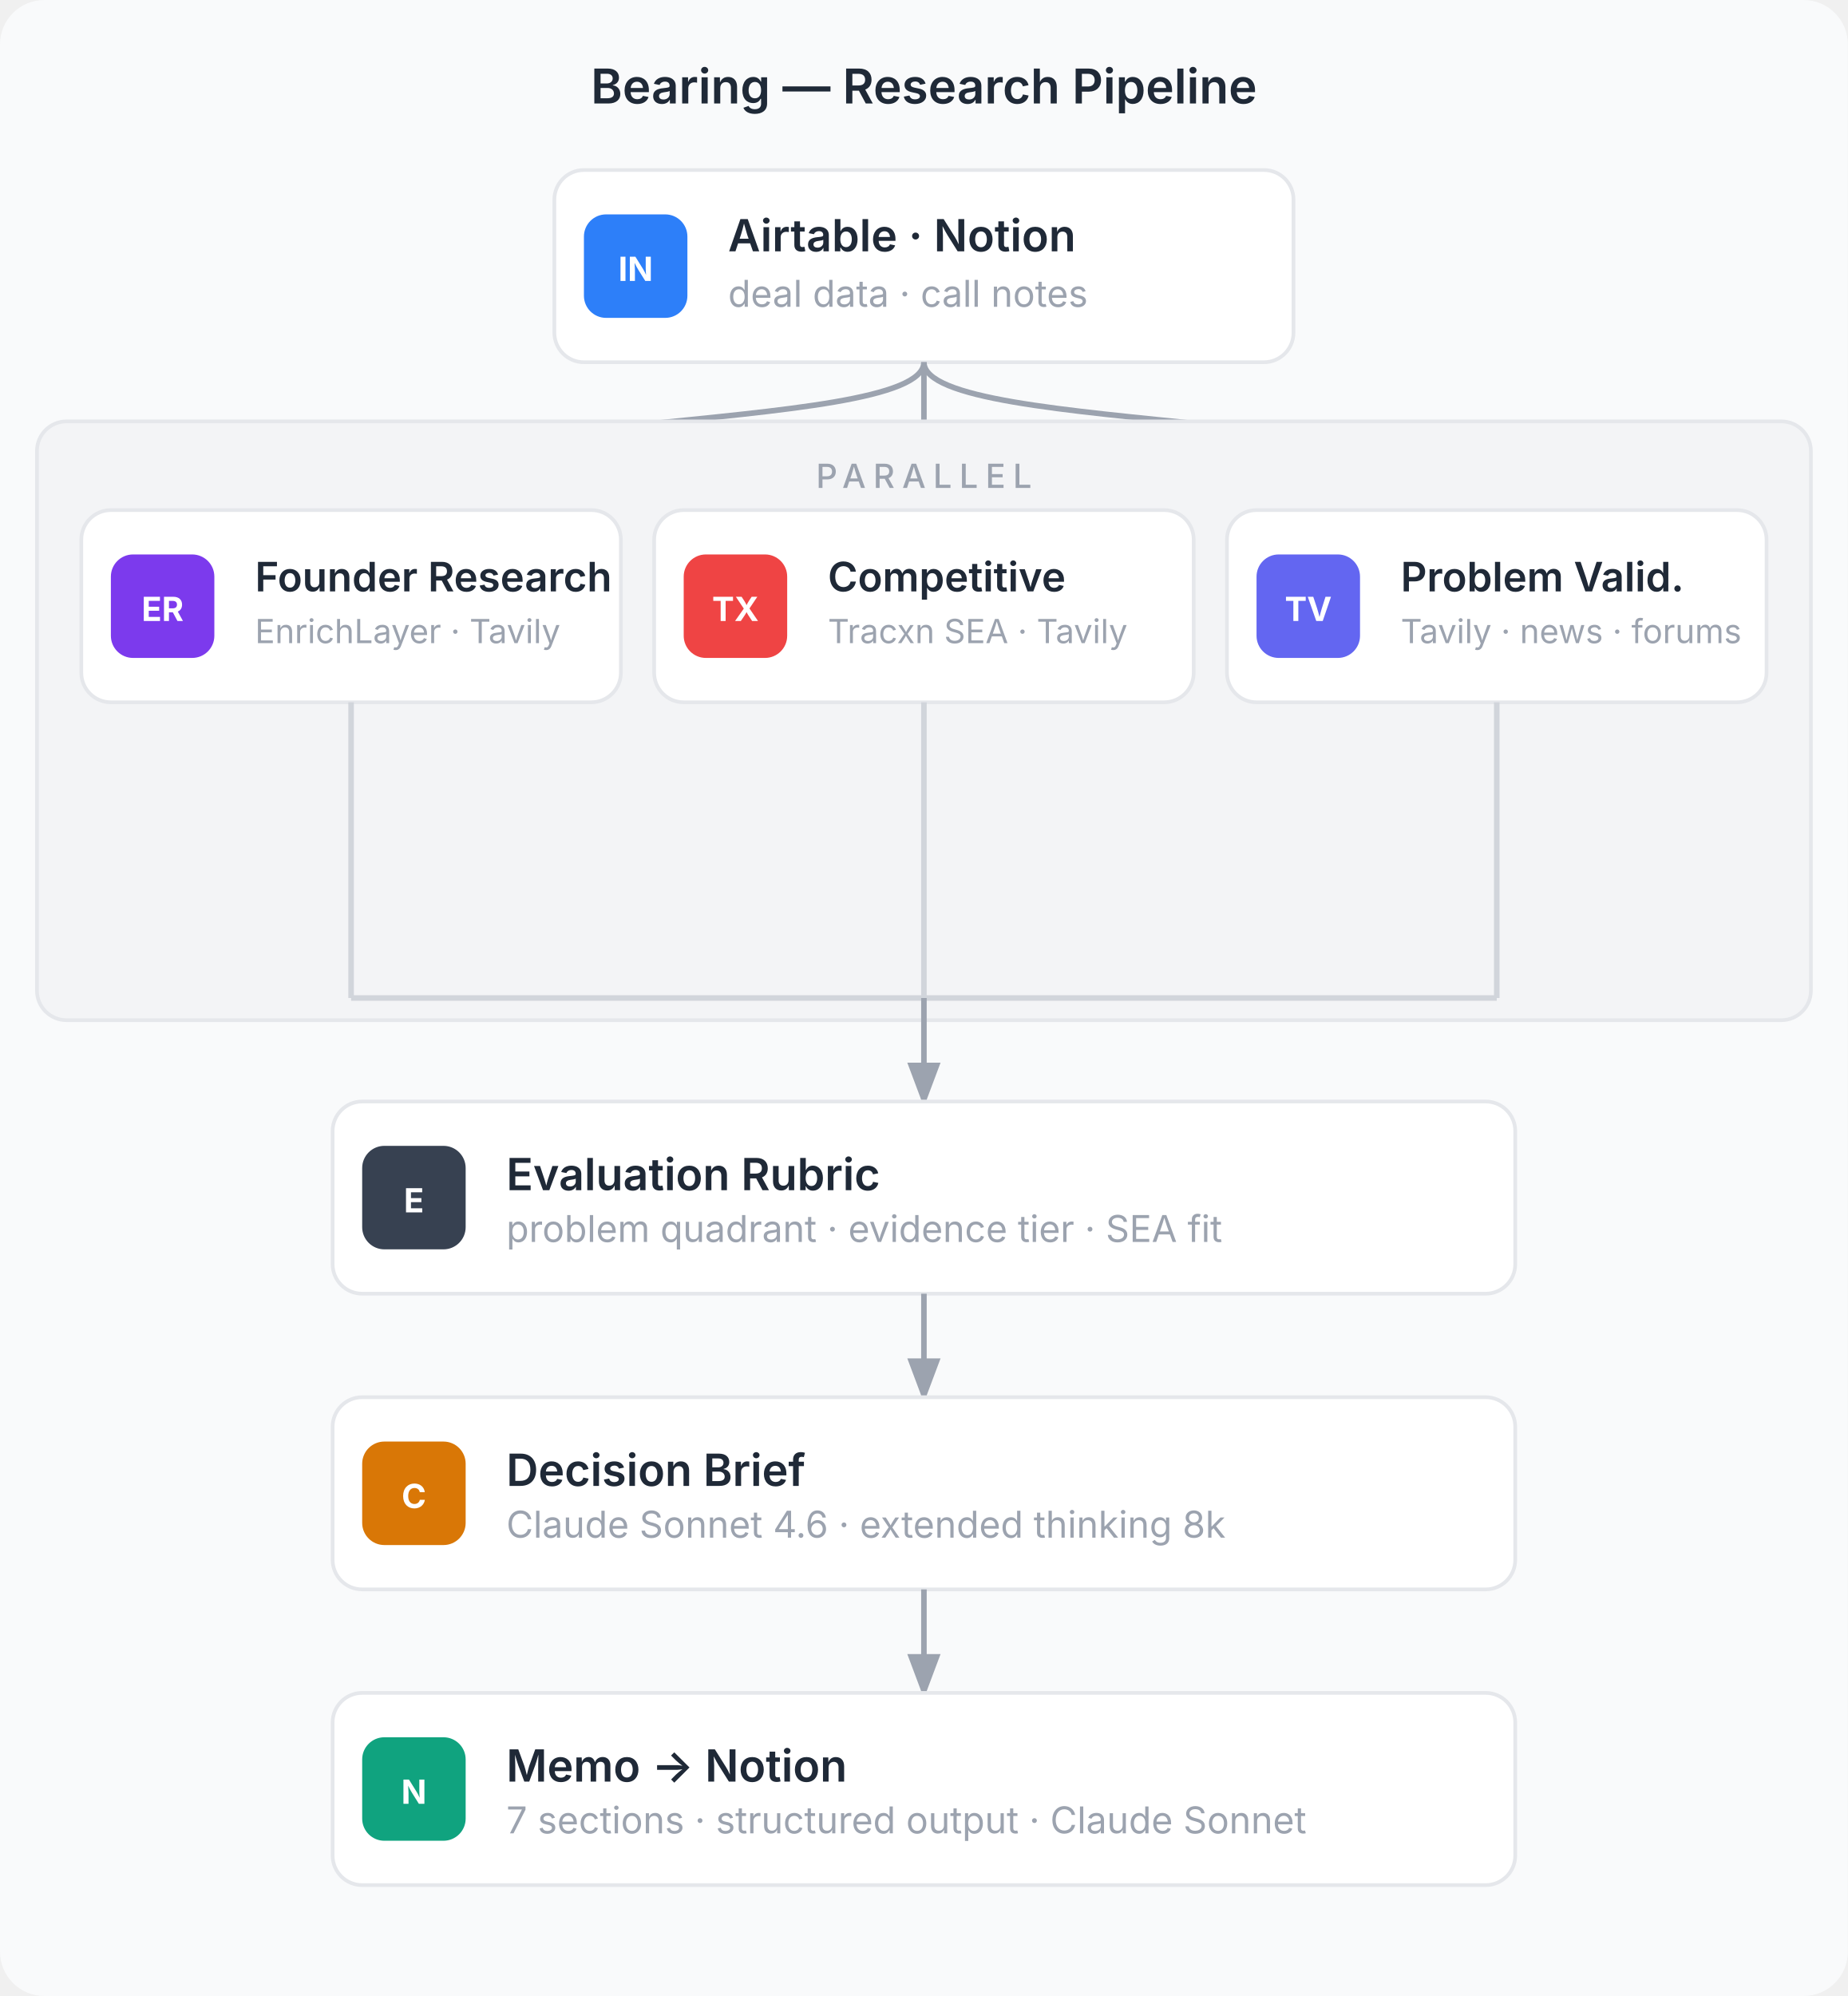
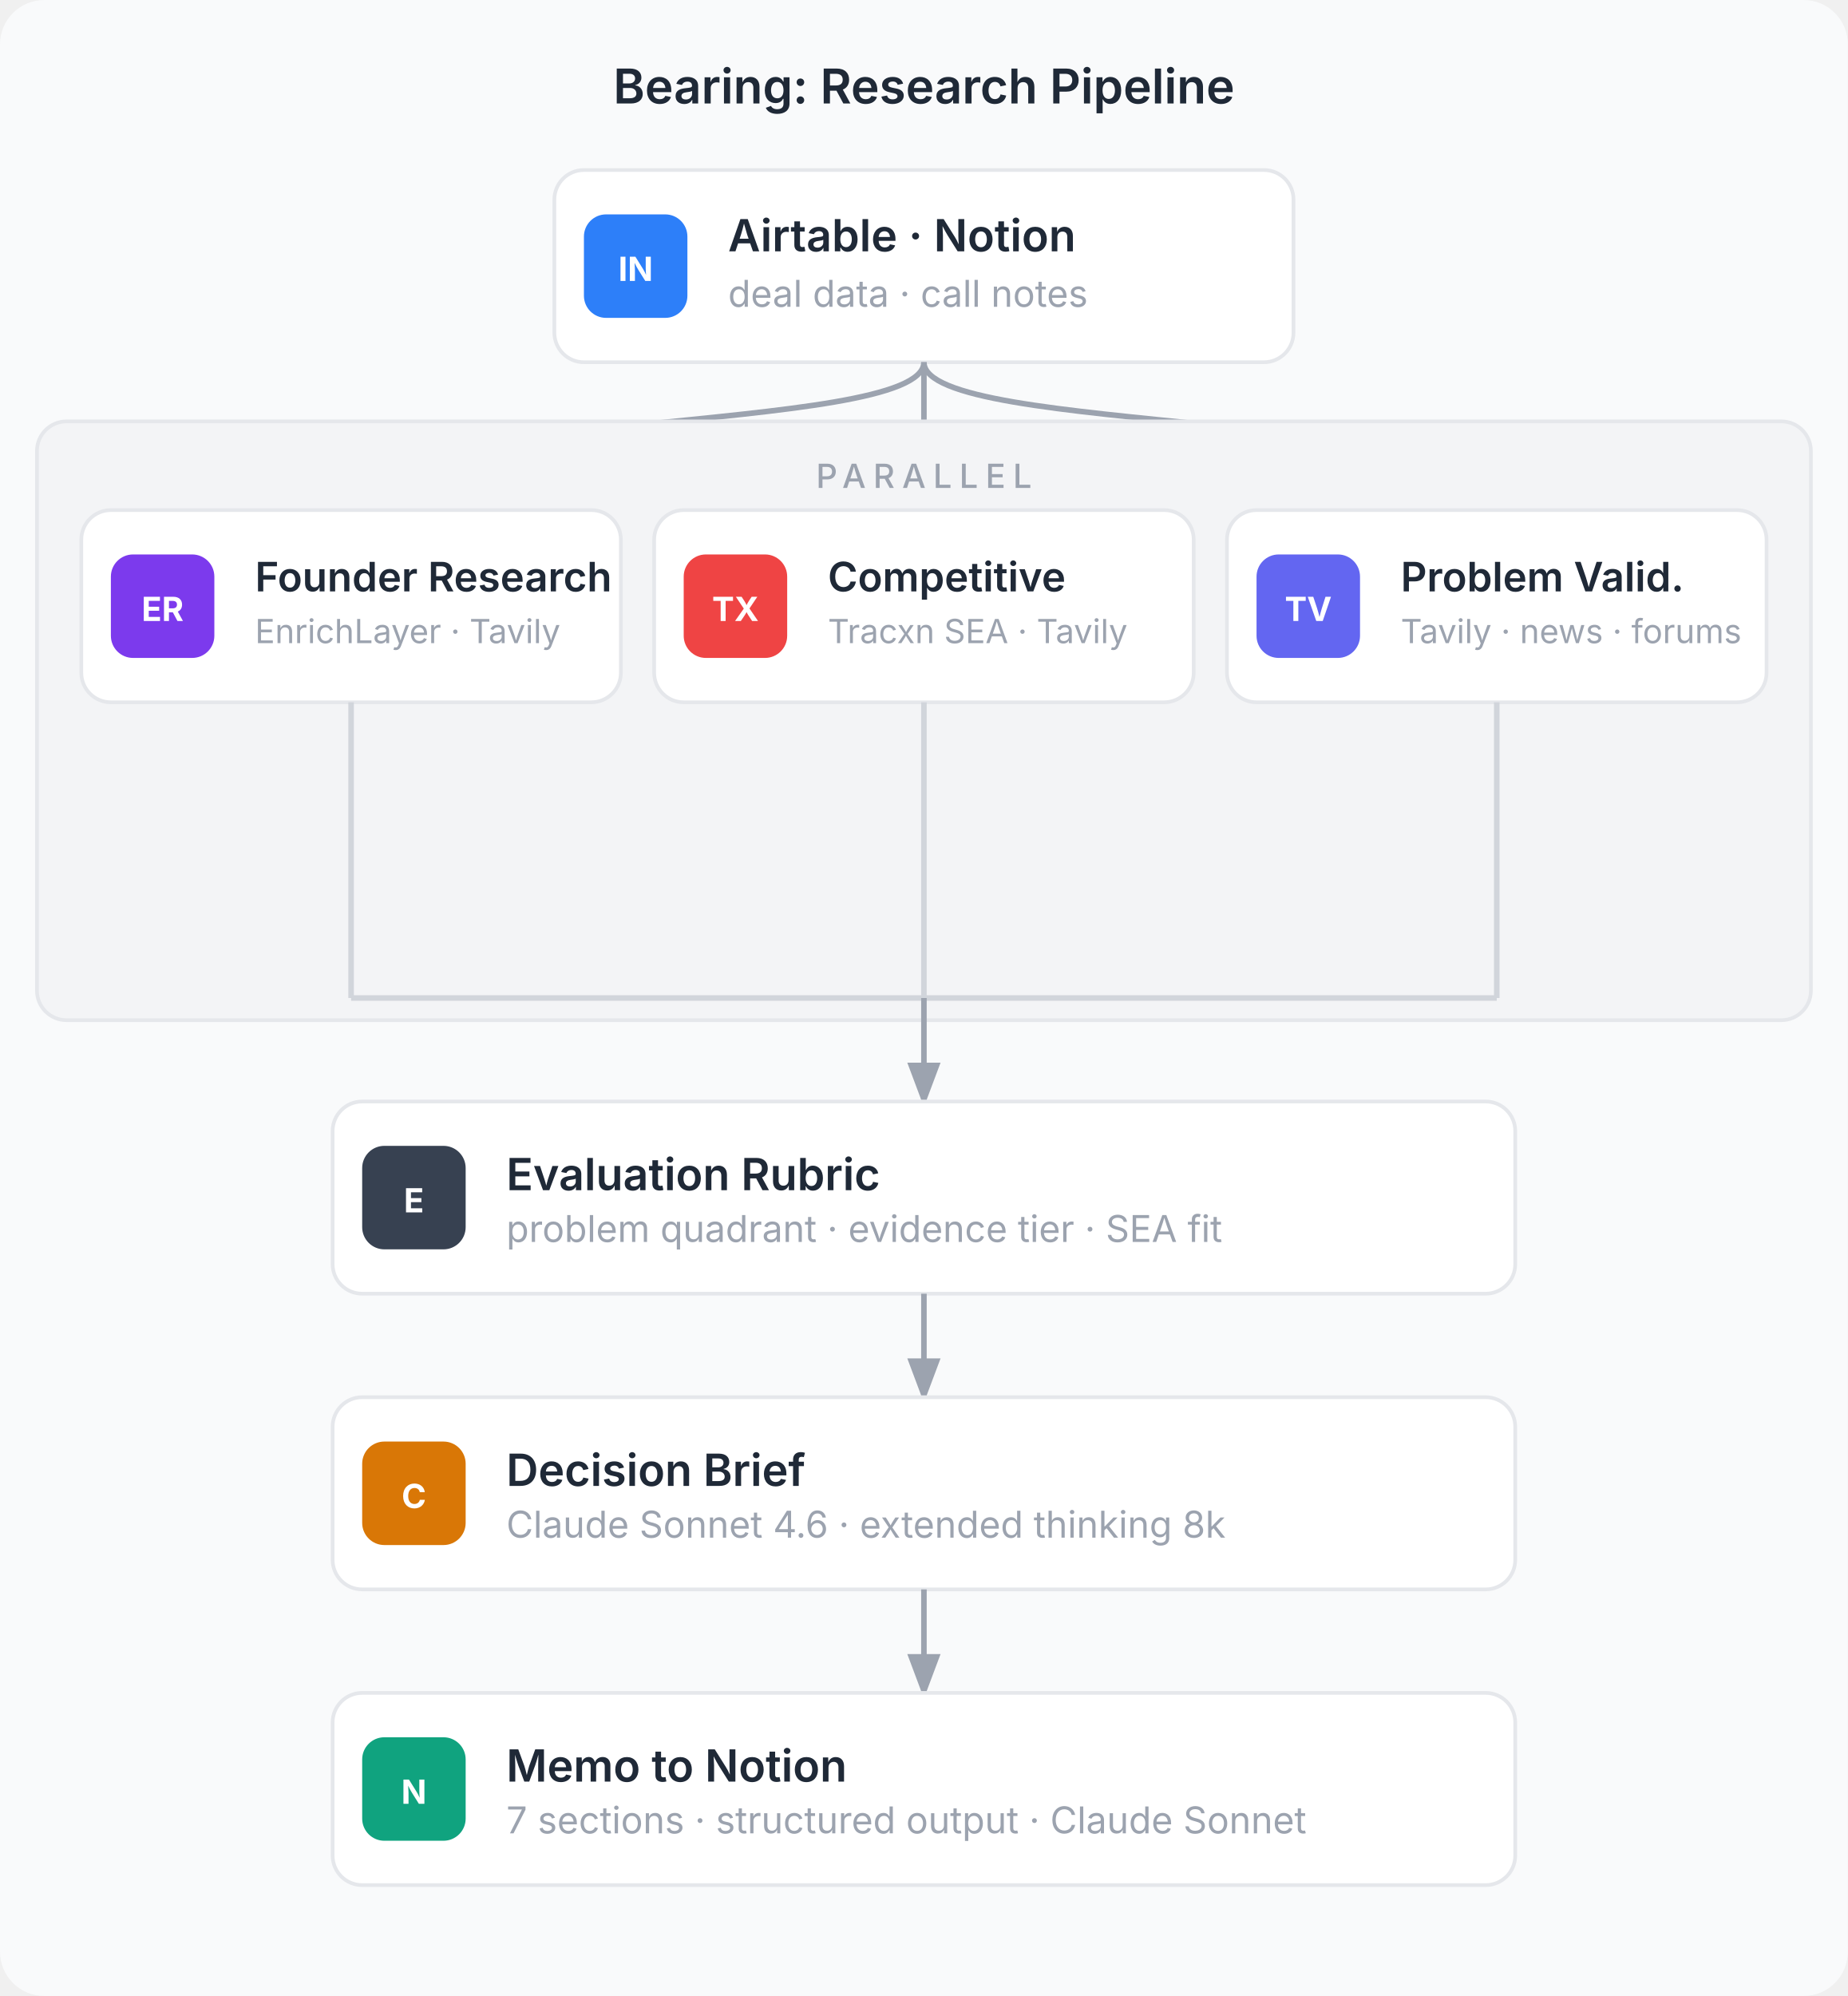
<svg xmlns="http://www.w3.org/2000/svg" width="500" height="540" font-family="-apple-system,BlinkMacSystemFont,'Segoe UI',sans-serif">
  <defs>
    <marker id="a" markerWidth="8" markerHeight="6" refX="7" refY="3" orient="auto">
      <polygon points="0 0,8 3,0 6" fill="#9CA3AF" />
    </marker>
  </defs>
  <rect width="500" height="540" rx="12" fill="#F9FAFB" />
-   <text x="250" y="28" text-anchor="middle" font-size="13" font-weight="600" fill="#1F2937">Bearing — Research Pipeline</text>
+   <text x="250" y="28" text-anchor="middle" font-size="13" font-weight="600" fill="#1F2937">Bearing: Research Pipeline</text>
  <rect x="150" y="46" width="200" height="52" rx="8" fill="white" stroke="#E5E7EB" />
  <rect x="158" y="58" width="28" height="28" rx="6" fill="#2D7FF9" />
  <text x="172" y="76" text-anchor="middle" font-size="9" font-weight="700" fill="white">IN</text>
  <text x="197" y="68" font-size="12" font-weight="600" fill="#1F2937">Airtable · Notion</text>
  <text x="197" y="83" font-size="10" fill="#9CA3AF">deal data · call notes</text>
  <path d="M250,98 C250,118 95,110 95,138" fill="none" stroke="#9CA3AF" stroke-width="1.5" marker-end="url(#a)" />
  <line x1="250" y1="98" x2="250" y2="138" stroke="#9CA3AF" stroke-width="1.5" marker-end="url(#a)" />
  <path d="M250,98 C250,118 405,110 405,138" fill="none" stroke="#9CA3AF" stroke-width="1.5" marker-end="url(#a)" />
  <rect x="10" y="114" width="480" height="162" rx="8" fill="#F3F4F6" stroke="#E5E7EB" />
  <text x="250" y="132" text-anchor="middle" font-size="9" font-weight="500" fill="#9CA3AF" letter-spacing="2">PARALLEL</text>
  <rect x="22" y="138" width="146" height="52" rx="8" fill="white" stroke="#E5E7EB" />
  <rect x="30" y="150" width="28" height="28" rx="6" fill="#7C3AED" />
  <text x="44" y="168" text-anchor="middle" font-size="9" font-weight="700" fill="white">ER</text>
  <text x="69" y="160" font-size="11" font-weight="600" fill="#1F2937">Founder Research</text>
  <text x="69" y="174" font-size="9" fill="#9CA3AF">EnrichLayer · Tavily</text>
  <rect x="177" y="138" width="146" height="52" rx="8" fill="white" stroke="#E5E7EB" />
  <rect x="185" y="150" width="28" height="28" rx="6" fill="#EF4444" />
  <text x="199" y="168" text-anchor="middle" font-size="9" font-weight="700" fill="white">TX</text>
  <text x="224" y="160" font-size="11" font-weight="600" fill="#1F2937">Competitive</text>
  <text x="224" y="174" font-size="9" fill="#9CA3AF">Tracxn SEA · Tavily</text>
  <rect x="332" y="138" width="146" height="52" rx="8" fill="white" stroke="#E5E7EB" />
  <rect x="340" y="150" width="28" height="28" rx="6" fill="#6366F1" />
  <text x="354" y="168" text-anchor="middle" font-size="9" font-weight="700" fill="white">TV</text>
  <text x="379" y="160" font-size="11" font-weight="600" fill="#1F2937">Problem Valid.</text>
  <text x="379" y="174" font-size="9" fill="#9CA3AF">Tavily · news · forums</text>
  <line x1="95" y1="190" x2="95" y2="270" stroke="#D1D5DB" stroke-width="1.5" />
  <line x1="250" y1="190" x2="250" y2="270" stroke="#D1D5DB" stroke-width="1.5" />
  <line x1="405" y1="190" x2="405" y2="270" stroke="#D1D5DB" stroke-width="1.5" />
  <line x1="95" y1="270" x2="405" y2="270" stroke="#D1D5DB" stroke-width="1.5" />
  <line x1="250" y1="270" x2="250" y2="298" stroke="#9CA3AF" stroke-width="1.5" marker-end="url(#a)" />
  <rect x="90" y="298" width="320" height="52" rx="8" fill="white" stroke="#E5E7EB" />
  <rect x="98" y="310" width="28" height="28" rx="6" fill="#374151" />
  <text x="112" y="328" text-anchor="middle" font-size="9" font-weight="700" fill="white">E</text>
  <text x="137" y="322" font-size="12" font-weight="600" fill="#1F2937">Evaluation Rubric</text>
  <text x="137" y="336" font-size="10" fill="#9CA3AF">problem quadrant · evidence tier · SEA fit</text>
  <line x1="250" y1="350" x2="250" y2="378" stroke="#9CA3AF" stroke-width="1.5" marker-end="url(#a)" />
  <rect x="90" y="378" width="320" height="52" rx="8" fill="white" stroke="#E5E7EB" />
  <rect x="98" y="390" width="28" height="28" rx="6" fill="#D97706" />
  <text x="112" y="408" text-anchor="middle" font-size="9" font-weight="700" fill="white">C</text>
  <text x="137" y="402" font-size="12" font-weight="600" fill="#1F2937">Decision Brief</text>
  <text x="137" y="416" font-size="10" fill="#9CA3AF">Claude Sonnet 4.6 · extended thinking 8k</text>
  <line x1="250" y1="430" x2="250" y2="458" stroke="#9CA3AF" stroke-width="1.5" marker-end="url(#a)" />
  <rect x="90" y="458" width="320" height="52" rx="8" fill="white" stroke="#E5E7EB" />
  <rect x="98" y="470" width="28" height="28" rx="6" fill="#10A37F" />
  <text x="112" y="488" text-anchor="middle" font-size="9" font-weight="700" fill="white">N</text>
-   <text x="137" y="482" font-size="12" font-weight="600" fill="#1F2937">Memo → Notion</text>
+   <text x="137" y="482" font-size="12" font-weight="600" fill="#1F2937">Memo to Notion</text>
  <text x="137" y="496" font-size="10" fill="#9CA3AF">7 sections · structured output · Claude Sonnet</text>
</svg>
